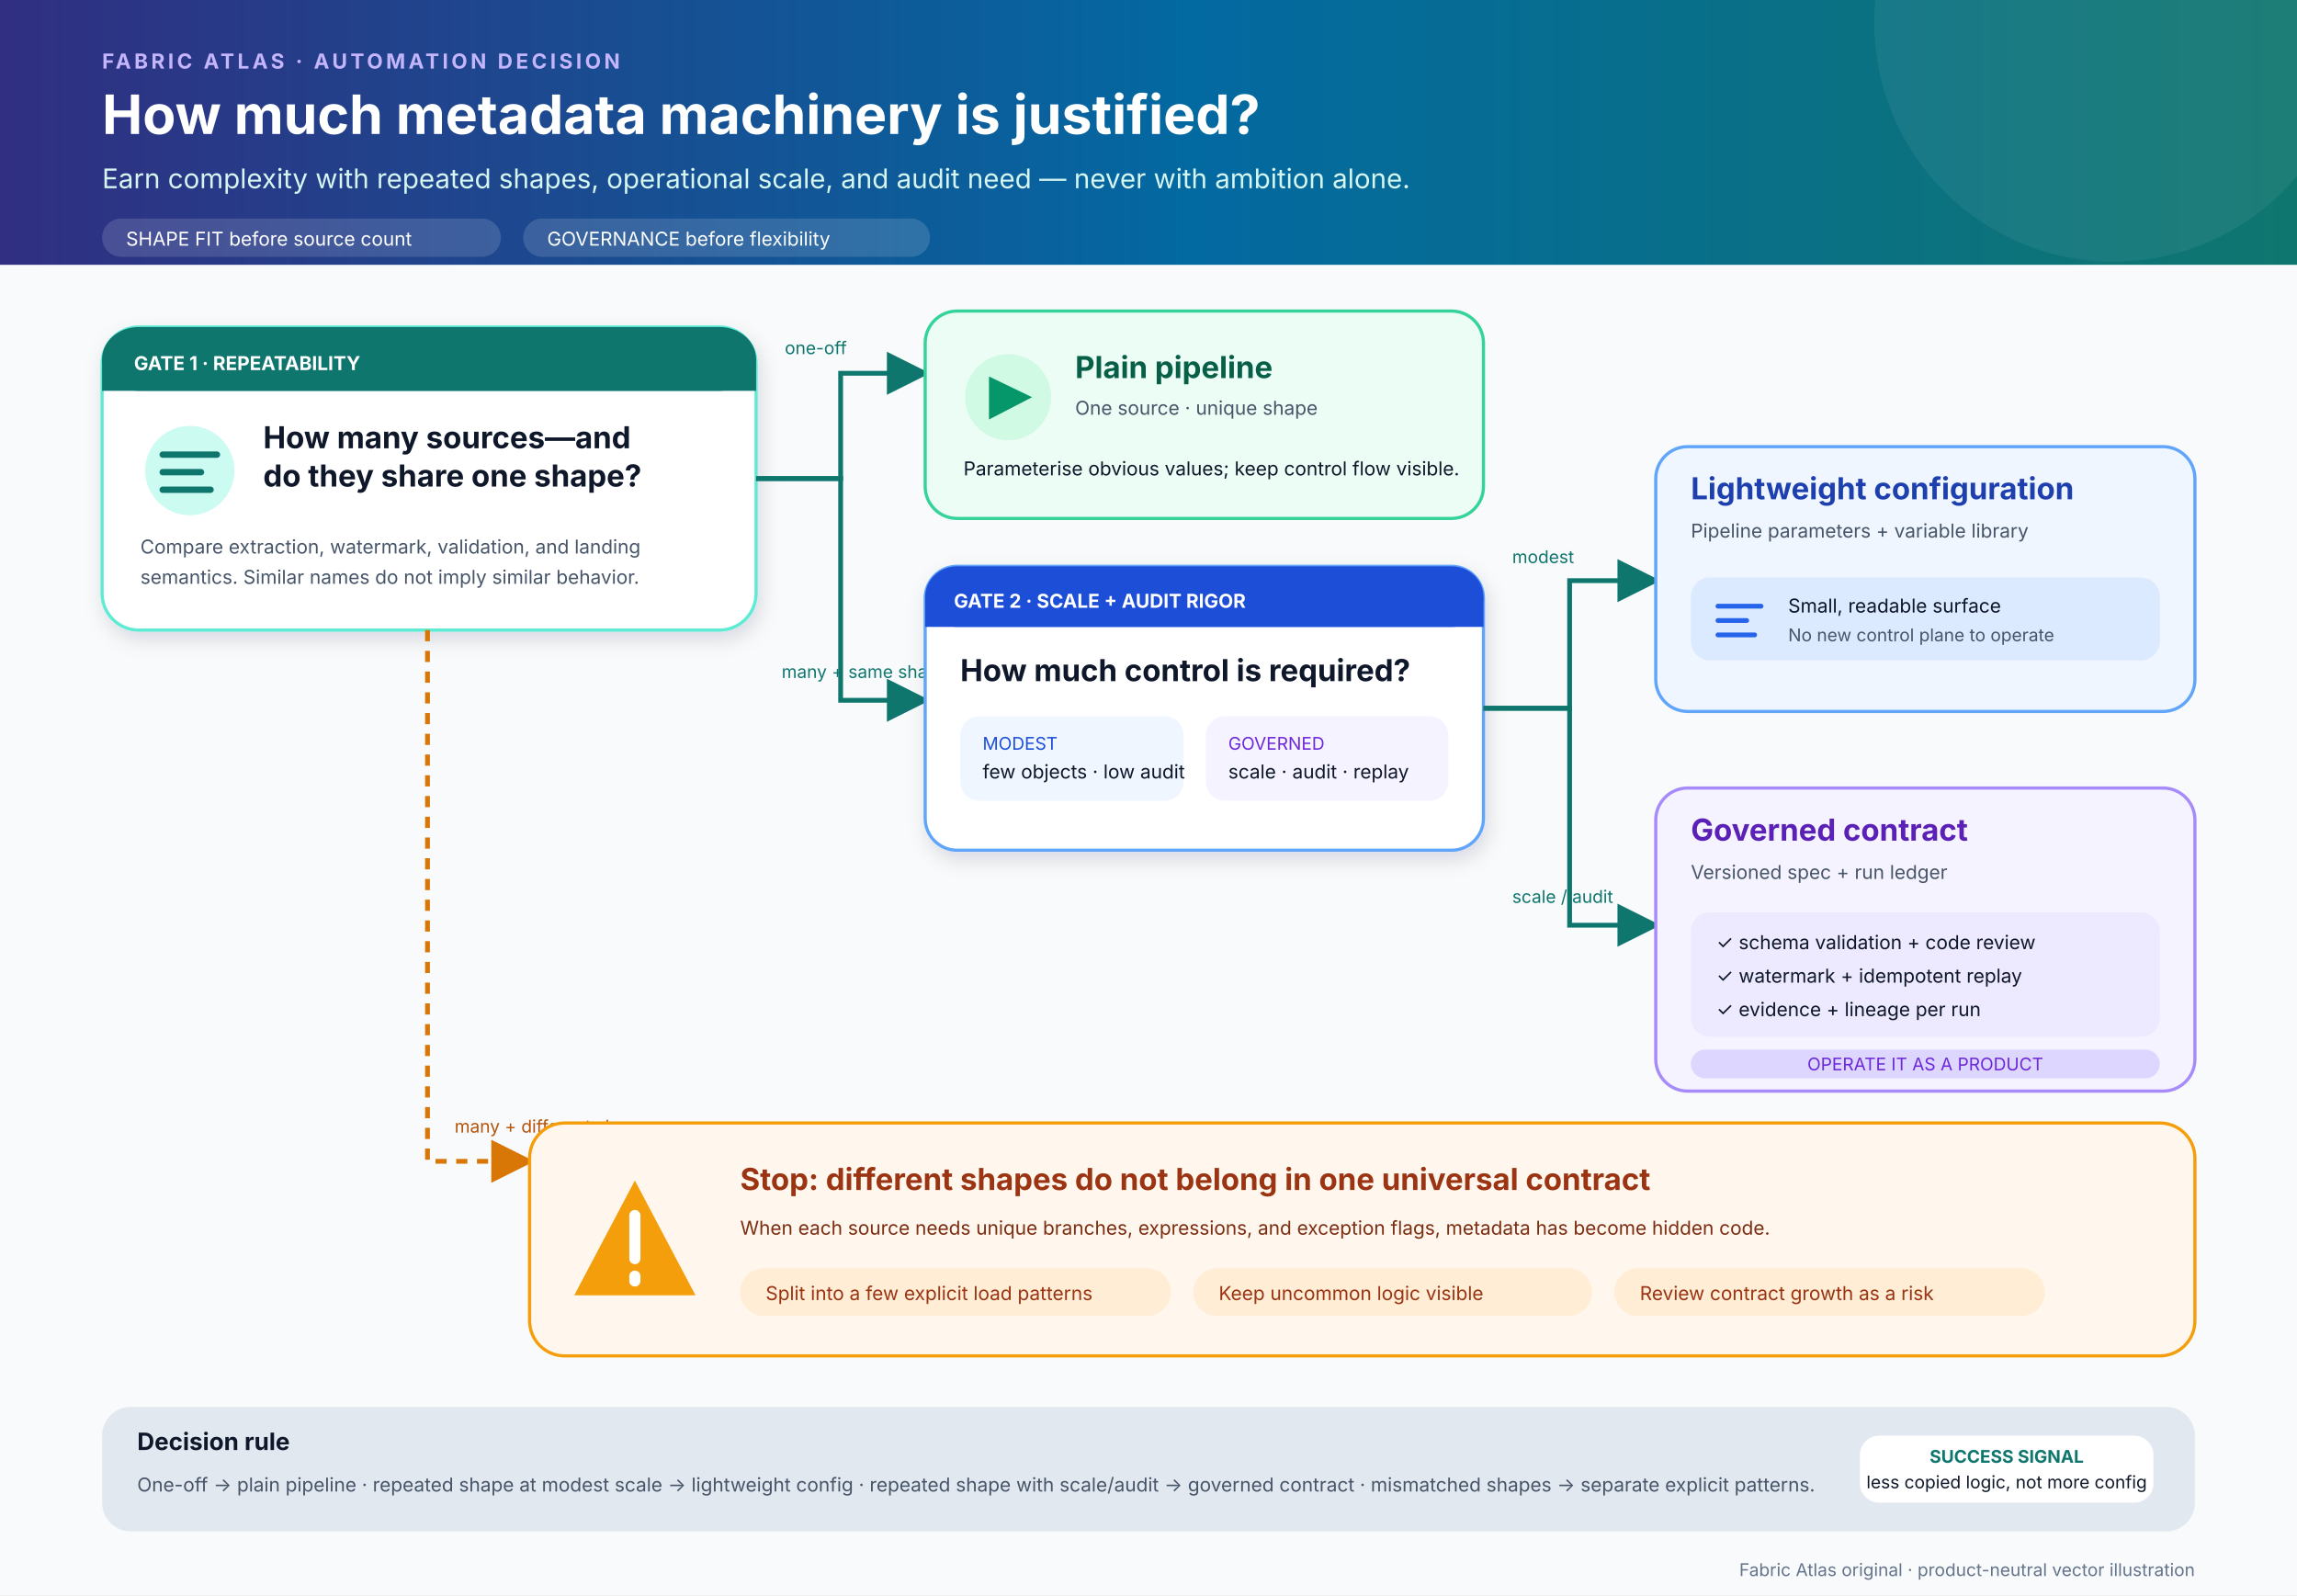
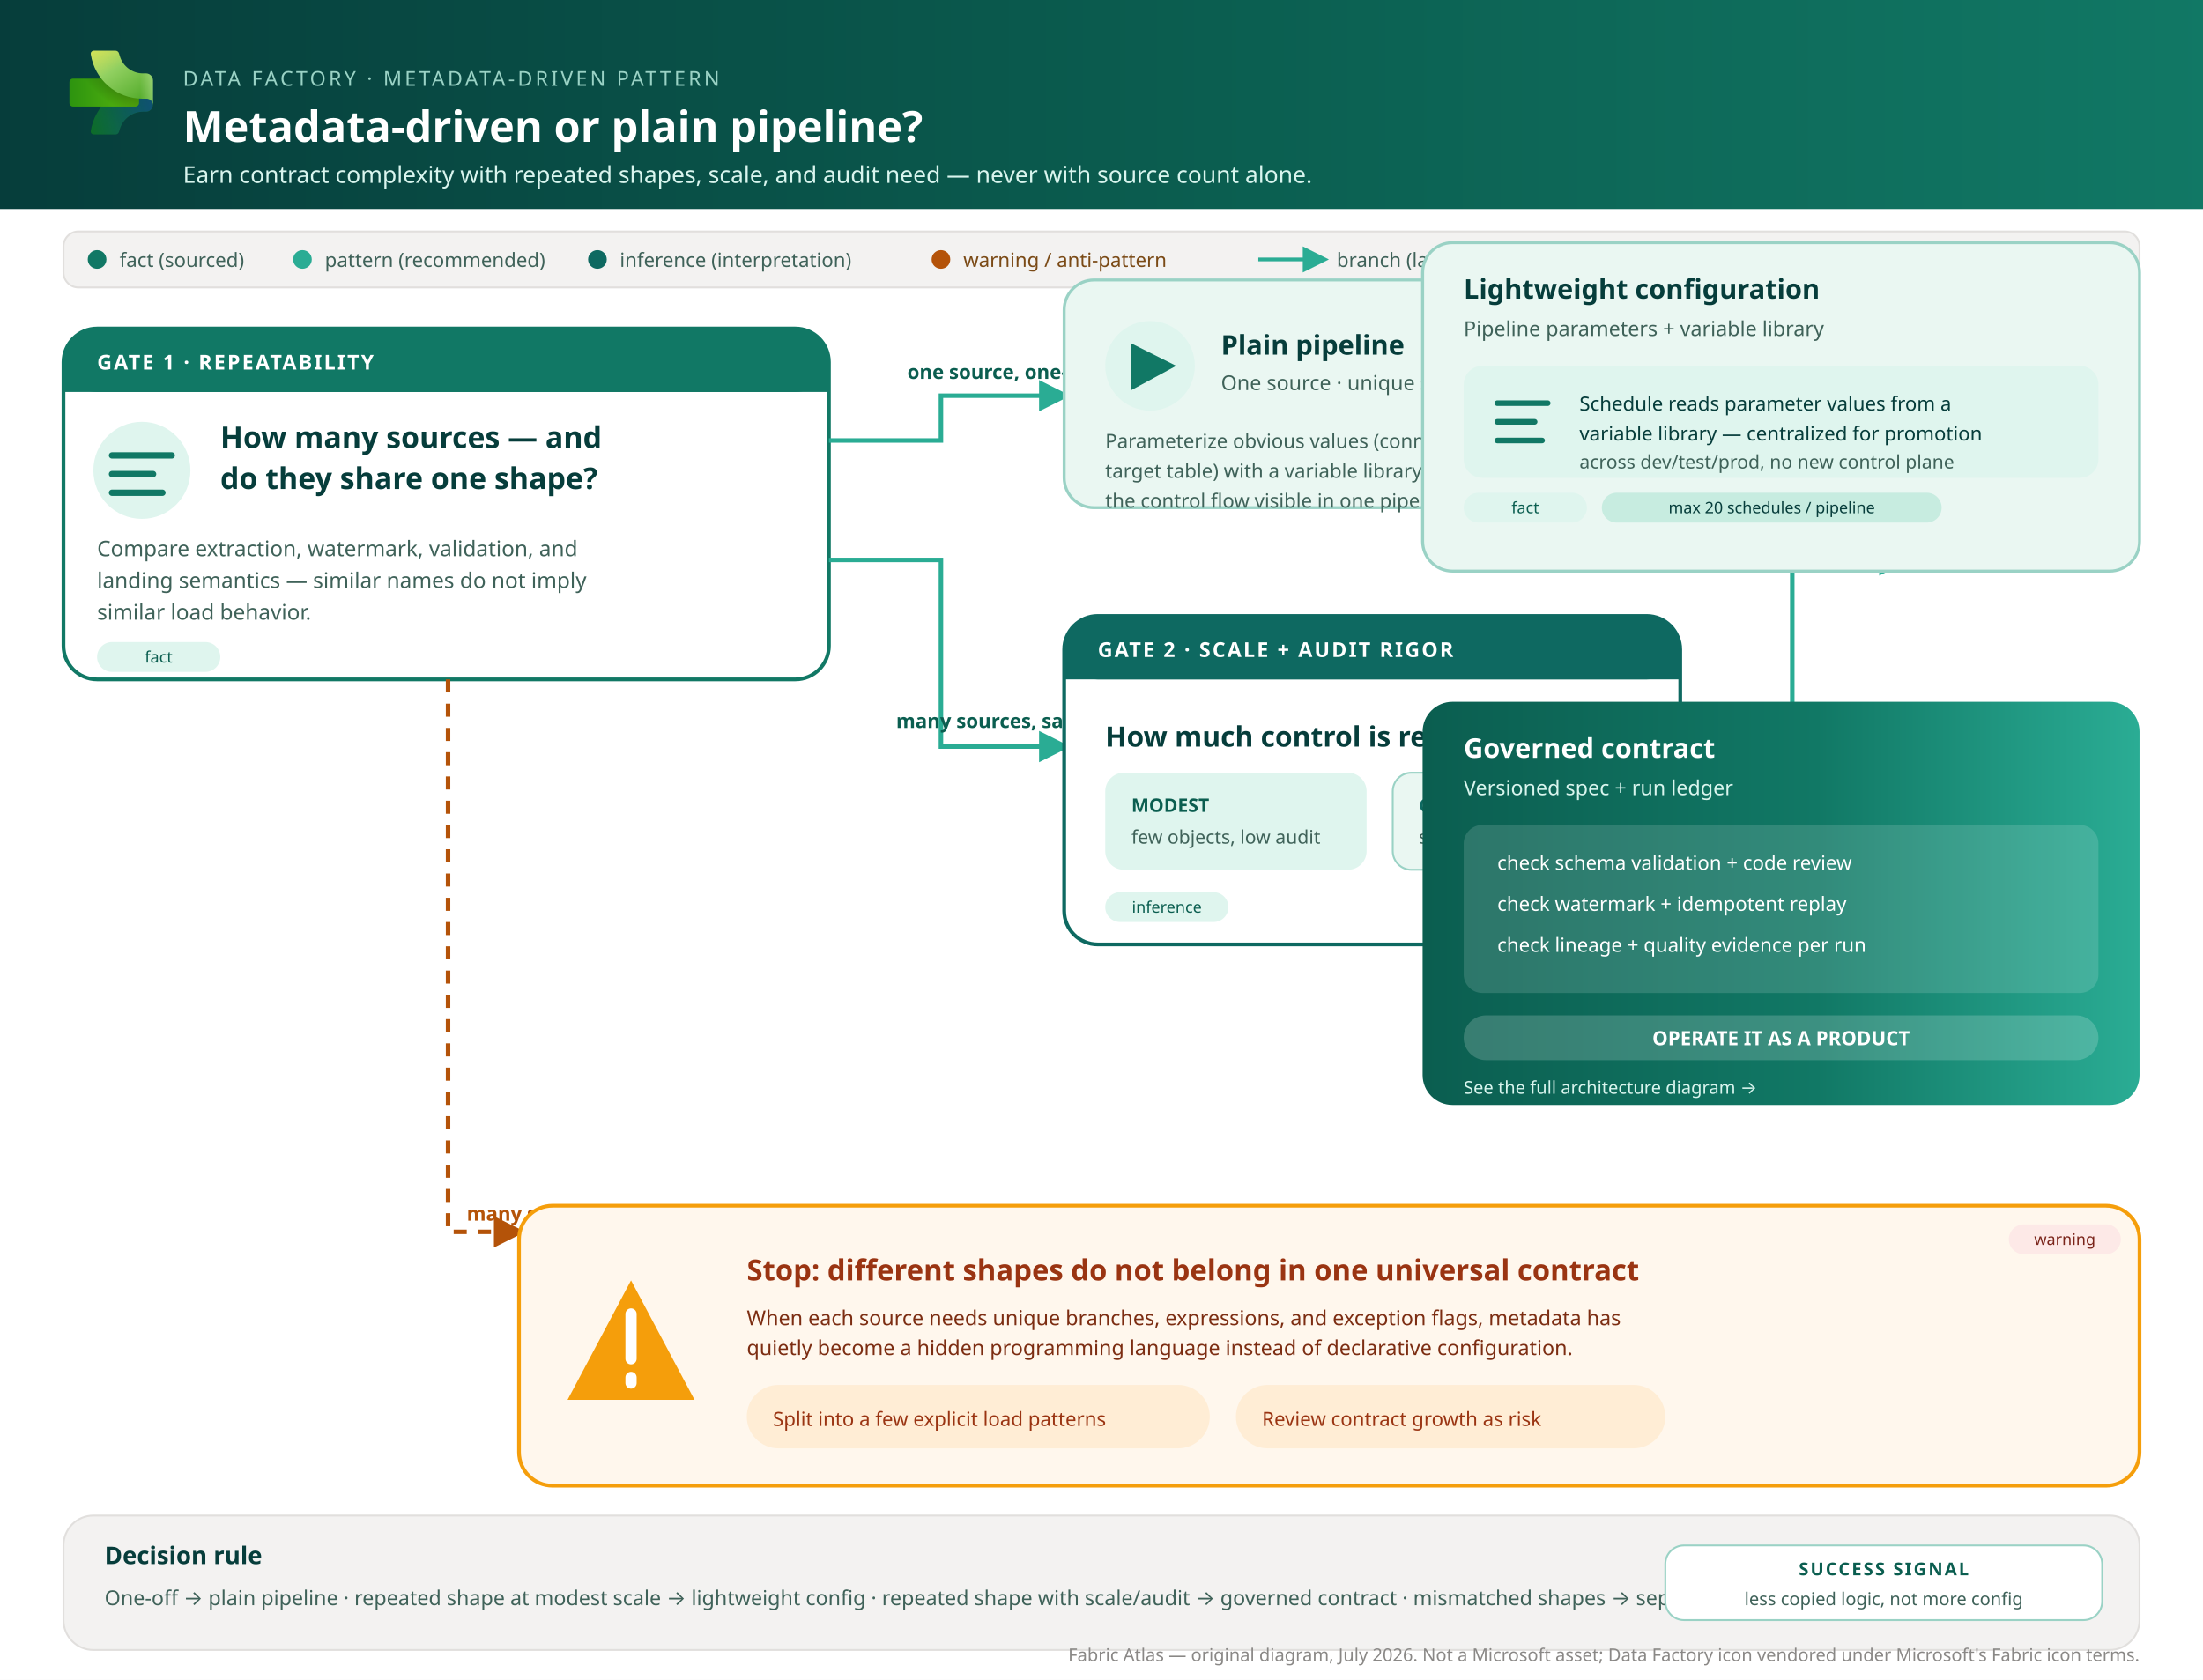
- <svg xmlns="http://www.w3.org/2000/svg" viewBox="0 0 1440 1000" font-family="Segoe UI,Inter,Arial,sans-serif" role="img" aria-labelledby="metadata-driven-architecture-decision-title metadata-driven-architecture-decision-desc" data-diagram-id="metadata-driven-architecture-decision">
+ <svg xmlns="http://www.w3.org/2000/svg" viewBox="0 0 1180 900" font-family="Segoe UI, -apple-system, sans-serif" role="img" aria-labelledby="metadata-driven-architecture-decision-title metadata-driven-architecture-decision-desc" data-diagram-id="metadata-driven-architecture-decision">
  <defs>
-     <linearGradient id="dh" x2="1">
-       <stop stop-color="#312E81" />
-       <stop offset=".52" stop-color="#0369A1" />
-       <stop offset="1" stop-color="#0F766E" />
+     <linearGradient id="mdd-hdr" x1="0" y1="0" x2="1" y2="0">
+       <stop offset="0" stop-color="#063D3B" />
+       <stop offset="0.55" stop-color="#0B5E50" />
+       <stop offset="1" stop-color="#117865" />
    </linearGradient>
-     <filter id="ds" x="-20%" y="-20%" width="140%" height="150%">
-       <feDropShadow dy="5" stdDeviation="6" flood-color="#0F172A" flood-opacity=".13" />
-     </filter>
-     <marker id="da" markerWidth="11" markerHeight="11" refX="9" refY="5.5" orient="auto">
-       <path d="M1 1l9 4.5L1 10z" fill="#0F766E" />
+     <linearGradient id="mdd-ledger" x1="0" y1="0" x2="1" y2="0">
+       <stop offset="0" stop-color="#0B5E50" />
+       <stop offset="0.55" stop-color="#117865" />
+       <stop offset="1" stop-color="#2AAC94" />
+     </linearGradient>
+     <marker id="mdd-arr" viewBox="0 0 10 10" refX="8" refY="5" markerWidth="7" markerHeight="7" orient="auto-start-reverse">
+       <path d="M0 0 L10 5 L0 10 z" fill="#2AAC94" />
    </marker>
-     <marker id="dw" markerWidth="11" markerHeight="11" refX="9" refY="5.5" orient="auto">
-       <path d="M1 1l9 4.5L1 10z" fill="#D97706" />
+     <marker id="mdd-arrDark" viewBox="0 0 10 10" refX="8" refY="5" markerWidth="7" markerHeight="7" orient="auto-start-reverse">
+       <path d="M0 0 L10 5 L0 10 z" fill="#117865" />
    </marker>
-     <style>.k{font-size:13px;font-weight:700;letter-spacing:2px}.h1{font-size:34px;font-weight:750}.h2{font-size:19px;font-weight:700}.h3{font-size:15px;font-weight:700}.b{font-size:13px}.s{font-size:12px}.m{font-size:11px}.n{fill:#0F172A}.mu{fill:#475569}.t{fill:#0F766E}.w{fill:#FFF}.flow{fill:none;stroke:#0F766E;stroke-width:3;marker-end:url(#da)}[data-node-id]:focus{outline:none}[data-node-id]:focus&gt;rect,[data-node-id]:focus&gt;.focus-ring{stroke:#2563EB!important;stroke-width:4!important}</style>
+     <marker id="mdd-arrWarn" viewBox="0 0 10 10" refX="8" refY="5" markerWidth="7" markerHeight="7" orient="auto-start-reverse">
+       <path d="M0 0 L10 5 L0 10 z" fill="#B45309" />
+     </marker>
+     <linearGradient id="mdd-ic-df-a" x1="10.781" x2="30.106" y1="31.369" y2="12.082" gradientUnits="userSpaceOnUse">
+       <stop offset=".26" stop-color="#0D7012" />
+       <stop offset="1" stop-color="#085714" />
+     </linearGradient>
+     <linearGradient id="mdd-ic-df-b" x1="39.387" x2="2.72" y1="17.476" y2="25.606" gradientUnits="userSpaceOnUse">
+       <stop offset=".04" stop-color="#114A8A" />
+       <stop offset="1" stop-color="#0C59A3" stop-opacity="0" />
+     </linearGradient>
+     <linearGradient id="mdd-ic-df-c" x1="-12.6" x2="24.57" y1="15.999" y2="15.999" gradientUnits="userSpaceOnUse">
+       <stop stop-color="#107C10" />
+       <stop offset=".96" stop-color="#56B50E" />
+     </linearGradient>
+     <linearGradient id="mdd-ic-df-e" x1="31.276" x2="13.178" y1="25.56" y2="-.241" gradientUnits="userSpaceOnUse">
+       <stop offset=".04" stop-color="#33980F" />
+       <stop offset="1" stop-color="#BAE884" />
+     </linearGradient>
+     <linearGradient id="mdd-ic-df-f" x1="25.653" x2="29.858" y1="14.179" y2="14.179" gradientUnits="userSpaceOnUse">
+       <stop stop-color="#E5FAC1" stop-opacity="0" />
+       <stop offset=".56" stop-color="#E5FAC1" stop-opacity=".52" />
+       <stop offset="1" stop-color="#E5FAC1" />
+     </linearGradient>
+     <linearGradient id="mdd-ic-df-g" x1="8.258" x2="19.174" y1="-11.236" y2="7.623" gradientUnits="userSpaceOnUse">
+       <stop offset=".14" stop-color="#FDE100" />
+       <stop offset=".98" stop-color="#FFC600" stop-opacity="0" />
+     </linearGradient>
+     <radialGradient id="mdd-ic-df-d" cx="0" cy="0" r="1" gradientTransform="matrix(3.9449 -5.92005 15.0847 10.05187 20.53 14.48)" gradientUnits="userSpaceOnUse">
+       <stop stop-opacity=".3" />
+       <stop offset="1" stop-opacity="0" />
+     </radialGradient>
  </defs>
-   <rect width="1440" height="1000" fill="#F8FAFC" />
-   <rect width="1440" height="166" fill="url(#dh)" />
-   <circle cx="1325" cy="14" r="150" fill="#FFF" opacity=".06" />
-   <text x="64" y="43" class="k" fill="#C4B5FD">FABRIC ATLAS · AUTOMATION DECISION</text>
-   <text x="64" y="84" class="h1 w">How much metadata machinery is justified?</text>
-   <text x="64" y="118" font-size="17" fill="#D5F5F1">Earn complexity with repeated shapes, operational scale, and audit need — never with ambition alone.</text>
-   <g transform="translate(64 137)">
-     <rect width="250" height="24" rx="12" fill="#FFF" opacity=".14" />
-     <text x="15" y="17" class="s w">SHAPE FIT before source count</text>
-   </g>
-   <g transform="translate(328 137)">
-     <rect width="255" height="24" rx="12" fill="#FFF" opacity=".14" />
-     <text x="15" y="17" class="s w">GOVERNANCE before flexibility</text>
-   </g>
-   <g data-node-id="start-question" transform="translate(64 205)" tabindex="0" aria-label="How many sources, and do they share a load shape?">
-     <rect class="focus-ring" width="410" height="190" rx="23" fill="#FFF" stroke="#5EEAD4" stroke-width="2" filter="url(#ds)" />
-     <rect width="410" height="40" rx="23" fill="#0F766E" />
-     <path d="M0 20h410v20H0z" fill="#0F766E" />
-     <text x="20" y="27" class="s w" font-weight="700">GATE 1 · REPEATABILITY</text>
-     <circle cx="55" cy="90" r="28" fill="#CCFBF1" />
-     <path d="M38 80h34M38 91h24M38 102h30" stroke="#0F766E" stroke-width="4" stroke-linecap="round" />
-     <text x="101" y="76" class="h2 n">How many sources—and</text>
-     <text x="101" y="100" class="h2 n">do they share one shape?</text>
-     <text x="24" y="142" class="s mu">Compare extraction, watermark, validation, and landing</text>
-     <text x="24" y="161" class="s mu">semantics. Similar names do not imply similar behavior.</text>
-   </g>
-   <path d="M474 300h53V234h53" class="flow" />
-   <text x="492" y="222" class="m t">one-off</text>
-   <g data-node-id="outcome-one-off" transform="translate(580 195)" tabindex="0" aria-label="Keep it a plain pipeline">
-     <rect class="focus-ring" width="350" height="130" rx="20" fill="#ECFDF5" stroke="#34D399" stroke-width="2" />
-     <circle cx="52" cy="54" r="27" fill="#D1FAE5" />
-     <path d="M40 41l27 13-27 14z" fill="#059669" />
-     <text x="94" y="42" class="h2" fill="#065F46">Plain pipeline</text>
-     <text x="94" y="65" class="s mu">One source · unique shape</text>
-     <text x="24" y="103" class="s n">Parameterise obvious values; keep control flow visible.</text>
-   </g>
-   <path d="M474 300h53v139h53" class="flow" />
-   <text x="490" y="425" class="m t">many + same shape</text>
-   <g data-node-id="check-scale-governance" transform="translate(580 355)" tabindex="0" aria-label="How much scale and audit rigor is needed?">
-     <rect class="focus-ring" width="350" height="178" rx="20" fill="#FFF" stroke="#60A5FA" stroke-width="2" filter="url(#ds)" />
-     <rect width="350" height="38" rx="20" fill="#1D4ED8" />
-     <path d="M0 19h350v19H0z" fill="#1D4ED8" />
-     <text x="18" y="26" class="s w" font-weight="700">GATE 2 · SCALE + AUDIT RIGOR</text>
-     <text x="22" y="72" class="h2 n">How much control is required?</text>
-     <g transform="translate(22 94)">
-       <rect width="140" height="53" rx="12" fill="#EFF6FF" />
-       <text x="14" y="21" class="m" fill="#1D4ED8">MODEST</text>
-       <text x="14" y="39" class="s n">few objects · low audit</text>
-     </g>
-     <g transform="translate(176 94)">
-       <rect width="152" height="53" rx="12" fill="#F5F3FF" />
-       <text x="14" y="21" class="m" fill="#6D28D9">GOVERNED</text>
-       <text x="14" y="39" class="s n">scale · audit · replay</text>
+   <rect width="1180" height="900" fill="#FFFFFF" />
+   <rect width="1180" height="112" fill="url(#mdd-hdr)" />
+   <g data-official-icon="microsoft" data-icon-name="data_factory_32_color">
+     <g transform="translate(34,24) scale(1.6)">
+       <path fill="url(#mdd-ic-df-a)" d="M10.09 29.997a.955.955 0 0 1-.944-1.091c1.244-8.42 8.46-14.657 16.954-14.657h1.719c1.173 0 2.033-.7 2.033-1.876l.097-.462v8.168a2.327 2.327 0 0 1-2.326 2.331h-.964a8.15 8.15 0 0 0-7.789 5.768l-.307.994c-.154.49-.6.825-1.11.825z" />
+       <path fill="url(#mdd-ic-df-b)" d="M10.09 29.997a.955.955 0 0 1-.944-1.091c1.244-8.42 8.46-14.657 16.954-14.657h1.719c1.173 0 2.033-.7 2.033-1.876l.097-.462v8.168a2.327 2.327 0 0 1-2.326 2.331h-.964a8.15 8.15 0 0 0-7.789 5.768l-.307.994c-.154.49-.6.825-1.11.825z" />
+       <path fill="url(#mdd-ic-df-c)" d="M3.167 20.667A1.17 1.17 0 0 1 2 19.498V12.5a1.17 1.17 0 0 1 1.167-1.169h20.956A1.17 1.17 0 0 1 25.29 12.5v7a1.17 1.17 0 0 1-1.167 1.168z" />
+       <path fill="url(#mdd-ic-df-d)" d="M3.167 20.667A1.17 1.17 0 0 1 2 19.498V12.5a1.17 1.17 0 0 1 1.167-1.169h20.956A1.17 1.17 0 0 1 25.29 12.5v7a1.17 1.17 0 0 1-1.167 1.168z" />
+       <path fill="url(#mdd-ic-df-e)" d="M10.103 2a.97.97 0 0 0-.957 1.106c1.244 8.574 8.578 14.93 17.227 14.93h1.446c1.173 0 2.123.951 2.123 2.127v-8.245c0-1.288-1.04-2.33-2.326-2.33h-.964a8.15 8.15 0 0 1-7.789-5.768l-.307-.994A1.17 1.17 0 0 0 17.446 2z" />
+       <path fill="url(#mdd-ic-df-f)" opacity=".4" d="M27.616 9.58h-.964a8.08 8.08 0 0 1-4.527-1.386v9.31a17.5 17.5 0 0 0 4.254.531h1.446c1.174 0 2.124.952 2.124 2.128v-8.245a2.327 2.327 0 0 0-2.326-2.33z" />
+       <path fill="url(#mdd-ic-df-g)" opacity=".7" d="M10.158 2a.97.97 0 0 0-.957 1.106c1.244 8.574 8.579 14.93 17.227 14.93h1.446c1.173 0 2.123.951 2.123 2.127v-8.245c0-1.288-1.04-2.33-2.326-2.33h-.964a8.15 8.15 0 0 1-7.789-5.768l-.307-.994c-.154-.49-.6-.826-1.11-.826z" />
    </g>
  </g>
-   <path d="M930 444h54v-80h54" class="flow" />
-   <text x="948" y="353" class="m t">modest</text>
-   <g data-node-id="outcome-lightweight-config" transform="translate(1038 280)" tabindex="0" aria-label="Lightweight: pipeline parameters + variable library">
-     <rect class="focus-ring" width="338" height="166" rx="20" fill="#EFF6FF" stroke="#60A5FA" stroke-width="2" />
-     <text x="22" y="33" class="h2" fill="#1E40AF">Lightweight configuration</text>
-     <text x="22" y="57" class="s mu">Pipeline parameters + variable library</text>
-     <g transform="translate(22 82)">
-       <rect width="294" height="52" rx="12" fill="#DBEAFE" />
-       <path d="M17 18h27M17 27h18M17 36h23" stroke="#2563EB" stroke-width="3" stroke-linecap="round" />
-       <text x="61" y="22" class="s n">Small, readable surface</text>
-       <text x="61" y="40" class="m mu">No new control plane to operate</text>
+   <text x="98" y="46" font-size="11" letter-spacing="1.5" fill="#9AD2C5">DATA FACTORY · METADATA-DRIVEN PATTERN</text>
+   <text x="98" y="76" font-size="23" font-weight="650" fill="#FFFFFF">Metadata-driven or plain pipeline?</text>
+   <text x="98" y="98" font-size="12.5" fill="#D9F5EE">Earn contract complexity with repeated shapes, scale, and audit need — never with source count alone.</text>
+   <g transform="translate(34,124)" font-size="10.5">
+     <rect width="1112" height="30" rx="8" fill="#F3F2F1" stroke="#E1DFDD" />
+     <circle cx="18" cy="15" r="5" fill="#117865" />
+     <text x="30" y="19" fill="#3F6259">fact (sourced)</text>
+     <circle cx="128" cy="15" r="5" fill="#2AAC94" />
+     <text x="140" y="19" fill="#3F6259">pattern (recommended)</text>
+     <circle cx="286" cy="15" r="5" fill="#0E6961" />
+     <text x="298" y="19" fill="#3F6259">inference (interpretation)</text>
+     <circle cx="470" cy="15" r="5" fill="#B45309" />
+     <text x="482" y="19" fill="#7A4A16">warning / anti-pattern</text>
+     <line x1="640" y1="15" x2="675" y2="15" stroke="#2AAC94" stroke-width="2" marker-end="url(#mdd-arr)" />
+     <text x="682" y="19" fill="#3F6259">branch (labelled answer)</text>
+     <text x="1090" y="19" text-anchor="end" fill="#8A8886">Fabric Atlas original diagram, July 2026</text>
+   </g>
+   <g data-node-id="start-question" tabindex="0" aria-label="How many sources, and do they share a load shape?">
+     <rect x="34" y="176" width="410" height="188" rx="18" fill="#FFFFFF" stroke="#117865" stroke-width="2" />
+     <rect x="34" y="176" width="410" height="34" rx="18" fill="#117865" />
+     <rect x="34" y="192" width="410" height="18" fill="#117865" />
+     <text x="52" y="198" font-size="11" font-weight="700" fill="#FFFFFF" letter-spacing="1">GATE 1 · REPEATABILITY</text>
+     <circle cx="76" cy="252" r="26" fill="#DFF5EE" />
+     <path d="M60 244h32M60 254h22M60 264h27" stroke="#117865" stroke-width="3.4" stroke-linecap="round" />
+     <text x="118" y="240" font-size="16" font-weight="650" fill="#063D3B">How many sources — and</text>
+     <text x="118" y="262" font-size="16" font-weight="650" fill="#063D3B">do they share one shape?</text>
+     <text x="52" y="298" font-size="11.5" fill="#3F6259">Compare extraction, watermark, validation, and</text>
+     <text x="52" y="315" font-size="11.5" fill="#3F6259">landing semantics — similar names do not imply</text>
+     <text x="52" y="332" font-size="11.5" fill="#3F6259">similar load behavior.</text>
+     <rect x="52" y="344" width="66" height="16" rx="8" fill="#DFF5EE" />
+     <text x="85" y="355" text-anchor="middle" font-size="8.5" fill="#0B5E50">fact</text>
+   </g>
+   <path d="M444 236 H504 V212 H570" stroke="#2AAC94" stroke-width="2.4" fill="none" marker-end="url(#mdd-arr)" />
+   <text x="486" y="203" font-size="10.5" fill="#0B5E50" font-weight="600">one source, one-off shape</text>
+   <g data-node-id="outcome-one-off" tabindex="0" aria-label="Keep it a plain pipeline">
+     <rect x="570" y="150" width="330" height="122" rx="16" fill="#EAF7F2" stroke="#9AD2C5" stroke-width="1.6" />
+     <circle cx="616" cy="196" r="24" fill="#DFF5EE" />
+     <path d="M606 184l24 12-24 13z" fill="#117865" />
+     <text x="654" y="190" font-size="14.5" font-weight="650" fill="#063D3B">Plain pipeline</text>
+     <text x="654" y="209" font-size="11" fill="#3F6259">One source · unique shape</text>
+     <text x="592" y="240" font-size="10.5" fill="#3F6259">Parameterize obvious values (connection,</text>
+     <text x="592" y="256" font-size="10.5" fill="#3F6259">target table) with a variable library; keep</text>
+     <text x="592" y="272" font-size="10.5" fill="#3F6259">the control flow visible in one pipeline.</text>
+     <rect x="810" y="238" width="66" height="16" rx="8" fill="#DFF5EE" />
+     <text x="843" y="249" text-anchor="middle" font-size="8.5" fill="#0B5E50">pattern</text>
+   </g>
+   <path d="M444 300 H504 V400 H570" stroke="#2AAC94" stroke-width="2.4" fill="none" marker-end="url(#mdd-arr)" />
+   <text x="480" y="390" font-size="10.5" fill="#0B5E50" font-weight="600">many sources, same shape</text>
+   <g data-node-id="check-scale-governance" tabindex="0" aria-label="How much scale and audit rigor is needed?">
+     <rect x="570" y="330" width="330" height="176" rx="18" fill="#FFFFFF" stroke="#0E6961" stroke-width="2" />
+     <rect x="570" y="330" width="330" height="34" rx="18" fill="#0E6961" />
+     <rect x="570" y="346" width="330" height="18" fill="#0E6961" />
+     <text x="588" y="352" font-size="11" font-weight="700" fill="#FFFFFF" letter-spacing="1">GATE 2 · SCALE + AUDIT RIGOR</text>
+     <text x="592" y="400" font-size="15" font-weight="650" fill="#063D3B">How much control is required?</text>
+     <g transform="translate(592,414)">
+       <rect width="140" height="52" rx="10" fill="#DFF5EE" />
+       <text x="14" y="21" font-size="10" font-weight="700" fill="#0B5E50">MODEST</text>
+       <text x="14" y="38" font-size="10" fill="#3F6259">few objects, low audit</text>
    </g>
+     <g transform="translate(746,414)">
+       <rect width="140" height="52" rx="10" fill="#EAF7F2" stroke="#9AD2C5" />
+       <text x="14" y="21" font-size="10" font-weight="700" fill="#0E6961">GOVERNED</text>
+       <text x="14" y="38" font-size="10" fill="#3F6259">scale, audit, replay</text>
+     </g>
+     <rect x="592" y="478" width="66" height="16" rx="8" fill="#DFF5EE" />
+     <text x="625" y="489" text-anchor="middle" font-size="8.5" fill="#0B5E50">inference</text>
  </g>
-   <path d="M930 444h54v136h54" class="flow" />
-   <text x="948" y="566" class="m t">scale / audit</text>
-   <g data-node-id="outcome-externalized-contract" transform="translate(1038 494)" tabindex="0" aria-label="Externalized: versioned contract + run ledger">
-     <rect class="focus-ring" width="338" height="190" rx="20" fill="#F5F3FF" stroke="#A78BFA" stroke-width="2" />
-     <text x="22" y="33" class="h2" fill="#5B21B6">Governed contract</text>
-     <text x="22" y="57" class="s mu">Versioned spec + run ledger</text>
-     <g transform="translate(22 78)">
-       <rect width="294" height="78" rx="12" fill="#EDE9FE" />
-       <text x="16" y="23" class="s n">✓ schema validation + code review</text>
-       <text x="16" y="44" class="s n">✓ watermark + idempotent replay</text>
-       <text x="16" y="65" class="s n">✓ evidence + lineage per run</text>
+   <path d="M900 414 H960 V300 H1020" stroke="#2AAC94" stroke-width="2.4" fill="none" marker-end="url(#mdd-arr)" />
+   <text x="924" y="291" font-size="10.5" fill="#0B5E50" font-weight="600">modest scale, modest audit</text>
+   <g data-node-id="outcome-lightweight-config" tabindex="0" aria-label="Lightweight: pipeline parameters + variable library">
+     <rect x="762" y="130" width="384" height="176" rx="16" fill="#EAF7F2" stroke="#9AD2C5" stroke-width="1.6" />
+     <text x="784" y="160" font-size="14.5" font-weight="650" fill="#063D3B">Lightweight configuration</text>
+     <text x="784" y="180" font-size="11" fill="#3F6259">Pipeline parameters + variable library</text>
+     <g transform="translate(784,196)">
+       <rect width="340" height="60" rx="10" fill="#DFF5EE" />
+       <path d="M18 20h27M18 30h20M18 40h24" stroke="#117865" stroke-width="3" stroke-linecap="round" />
+       <text x="62" y="24" font-size="10.5" fill="#063D3B">Schedule reads parameter values from a</text>
+       <text x="62" y="40" font-size="10.5" fill="#063D3B">variable library — centralized for promotion</text>
+       <text x="62" y="55" font-size="10" fill="#3F6259">across dev/test/prod, no new control plane</text>
    </g>
-     <rect x="22" y="164" width="294" height="18" rx="9" fill="#DDD6FE" />
-     <text x="169" y="177" text-anchor="middle" class="m" fill="#6D28D9">OPERATE IT AS A PRODUCT</text>
+     <rect x="784" y="264" width="66" height="16" rx="8" fill="#DFF5EE" />
+     <text x="817" y="275" text-anchor="middle" font-size="8.5" fill="#0B5E50">fact</text>
+     <rect x="858" y="264" width="182" height="16" rx="8" fill="#C7ECE0" />
+     <text x="949" y="275" text-anchor="middle" font-size="8.5" fill="#063D3B">max 20 schedules / pipeline</text>
  </g>
-   <path d="M268 395v333h64" fill="none" stroke="#D97706" stroke-width="3" stroke-dasharray="7 6" marker-end="url(#dw)" />
-   <text x="285" y="710" class="m" fill="#B45309">many + different shapes</text>
-   <g data-node-id="outcome-shape-mismatch-warning" transform="translate(332 704)" tabindex="0" aria-label="Anti-pattern: forcing mismatched shapes into one contract">
-     <rect class="focus-ring" width="1044" height="146" rx="22" fill="#FFF7ED" stroke="#F59E0B" stroke-width="2" />
-     <path d="M28 108l38-72 38 72z" fill="#F59E0B" />
-     <path d="M66 58v27M66 96v3" stroke="#FFF" stroke-width="7" stroke-linecap="round" />
-     <text x="132" y="42" class="h2" fill="#9A3412">Stop: different shapes do not belong in one universal contract</text>
-     <text x="132" y="70" class="s" fill="#7C2D12">When each source needs unique branches, expressions, and exception flags, metadata has become hidden code.</text>
-     <g transform="translate(132 91)">
-       <rect width="270" height="30" rx="15" fill="#FFEDD5" />
-       <text x="16" y="20" class="s" fill="#9A3412">Split into a few explicit load patterns</text>
+   <path d="M900 466 H960 V546 H1020" stroke="#0E6961" stroke-width="2.4" fill="none" marker-end="url(#mdd-arrDark)" />
+   <text x="924" y="537" font-size="10.5" fill="#0E6961" font-weight="600">larger scale or audit-driven</text>
+   <g data-node-id="outcome-externalized-contract" tabindex="0" aria-label="Externalized: versioned contract + run ledger">
+     <rect x="762" y="376" width="384" height="216" rx="16" fill="url(#mdd-ledger)" />
+     <text x="784" y="406" font-size="14.5" font-weight="650" fill="#FFFFFF">Governed contract</text>
+     <text x="784" y="426" font-size="11" fill="#D9F5EE">Versioned spec + run ledger</text>
+     <g transform="translate(784,442)">
+       <rect width="340" height="90" rx="10" fill="#FFFFFF" opacity="0.14" />
+       <text x="18" y="24" font-size="10.5" fill="#FFFFFF">check schema validation + code review</text>
+       <text x="18" y="46" font-size="10.5" fill="#FFFFFF">check watermark + idempotent replay</text>
+       <text x="18" y="68" font-size="10.5" fill="#FFFFFF">check lineage + quality evidence per run</text>
    </g>
-     <g transform="translate(416 91)">
-       <rect width="250" height="30" rx="15" fill="#FFEDD5" />
-       <text x="16" y="20" class="s" fill="#9A3412">Keep uncommon logic visible</text>
+     <rect x="784" y="544" width="340" height="24" rx="12" fill="#FFFFFF" opacity="0.18" />
+     <text x="954" y="560" text-anchor="middle" font-size="10.5" font-weight="650" fill="#FFFFFF">OPERATE IT AS A PRODUCT</text>
+     <text x="784" y="586" font-size="9.5" fill="#D9F5EE">See the full architecture diagram →</text>
+   </g>
+   <path d="M240 364 V660 H278" stroke="#B45309" stroke-width="2.4" stroke-dasharray="7 6" fill="none" marker-end="url(#mdd-arrWarn)" />
+   <text x="250" y="654" font-size="10.5" fill="#B45309" font-weight="600">many sources, different shapes</text>
+   <g data-node-id="outcome-shape-mismatch-warning" tabindex="0" aria-label="Anti-pattern: forcing mismatched shapes into one contract">
+     <rect x="278" y="646" width="868" height="150" rx="18" fill="#FFF7ED" stroke="#F59E0B" stroke-width="2" />
+     <path d="M304 750l34-64 34 64z" fill="#F59E0B" />
+     <path d="M338 704v24M338 738v3" stroke="#FFFFFF" stroke-width="6" stroke-linecap="round" />
+     <text x="400" y="686" font-size="15.5" font-weight="650" fill="#9A3412">Stop: different shapes do not belong in one universal contract</text>
+     <text x="400" y="710" font-size="11" fill="#7C2D12">When each source needs unique branches, expressions, and exception flags, metadata has</text>
+     <text x="400" y="726" font-size="11" fill="#7C2D12">quietly become a hidden programming language instead of declarative configuration.</text>
+     <g transform="translate(400,742)">
+       <rect width="248" height="34" rx="17" fill="#FFEDD5" />
+       <text x="14" y="22" font-size="10.5" fill="#9A3412">Split into a few explicit load patterns</text>
    </g>
-     <g transform="translate(680 91)">
-       <rect width="270" height="30" rx="15" fill="#FFEDD5" />
-       <text x="16" y="20" class="s" fill="#9A3412">Review contract growth as a risk</text>
+     <g transform="translate(662,742)">
+       <rect width="230" height="34" rx="17" fill="#FFEDD5" />
+       <text x="14" y="22" font-size="10.5" fill="#9A3412">Review contract growth as risk</text>
    </g>
+     <rect x="1076" y="656" width="60" height="16" rx="8" fill="#FDE9E7" />
+     <text x="1106" y="667" text-anchor="middle" font-size="8.5" fill="#7A241A">warning</text>
  </g>
-   <g transform="translate(64 882)">
-     <rect width="1312" height="78" rx="18" fill="#E2E8F0" />
-     <text x="22" y="27" class="h3 n">Decision rule</text>
-     <text x="22" y="53" class="s mu">One-off → plain pipeline · repeated shape at modest scale → lightweight config · repeated shape with scale/audit → governed contract · mismatched shapes → separate explicit patterns.</text>
-     <rect x="1102" y="18" width="184" height="42" rx="12" fill="#FFF" />
-     <text x="1194" y="35" text-anchor="middle" class="m" fill="#0F766E" font-weight="700">SUCCESS SIGNAL</text>
-     <text x="1194" y="51" text-anchor="middle" class="m n">less copied logic, not more config</text>
+   <g transform="translate(34,812)">
+     <rect width="1112" height="72" rx="16" fill="#F3F2F1" stroke="#E1DFDD" />
+     <text x="22" y="26" font-size="13" font-weight="650" fill="#063D3B">Decision rule</text>
+     <text x="22" y="48" font-size="11" fill="#3F6259">One-off → plain pipeline · repeated shape at modest scale → lightweight config · repeated shape with scale/audit → governed contract · mismatched shapes → separate explicit patterns.</text>
+     <rect x="858" y="16" width="234" height="40" rx="10" fill="#FFFFFF" stroke="#9AD2C5" />
+     <text x="975" y="32" text-anchor="middle" font-size="9.5" font-weight="700" fill="#0B5E50" letter-spacing="1">SUCCESS SIGNAL</text>
+     <text x="975" y="48" text-anchor="middle" font-size="9.5" fill="#3F6259">less copied logic, not more config</text>
  </g>
-   <text x="1376" y="988" text-anchor="end" class="m" fill="#64748B">Fabric Atlas original · product-neutral vector illustration</text>
+   <text x="1146" y="890" text-anchor="end" font-size="9.5" fill="#8A8886">Fabric Atlas — original diagram, July 2026. Not a Microsoft asset; Data Factory icon vendored under Microsoft's Fabric icon terms.</text>
</svg>
